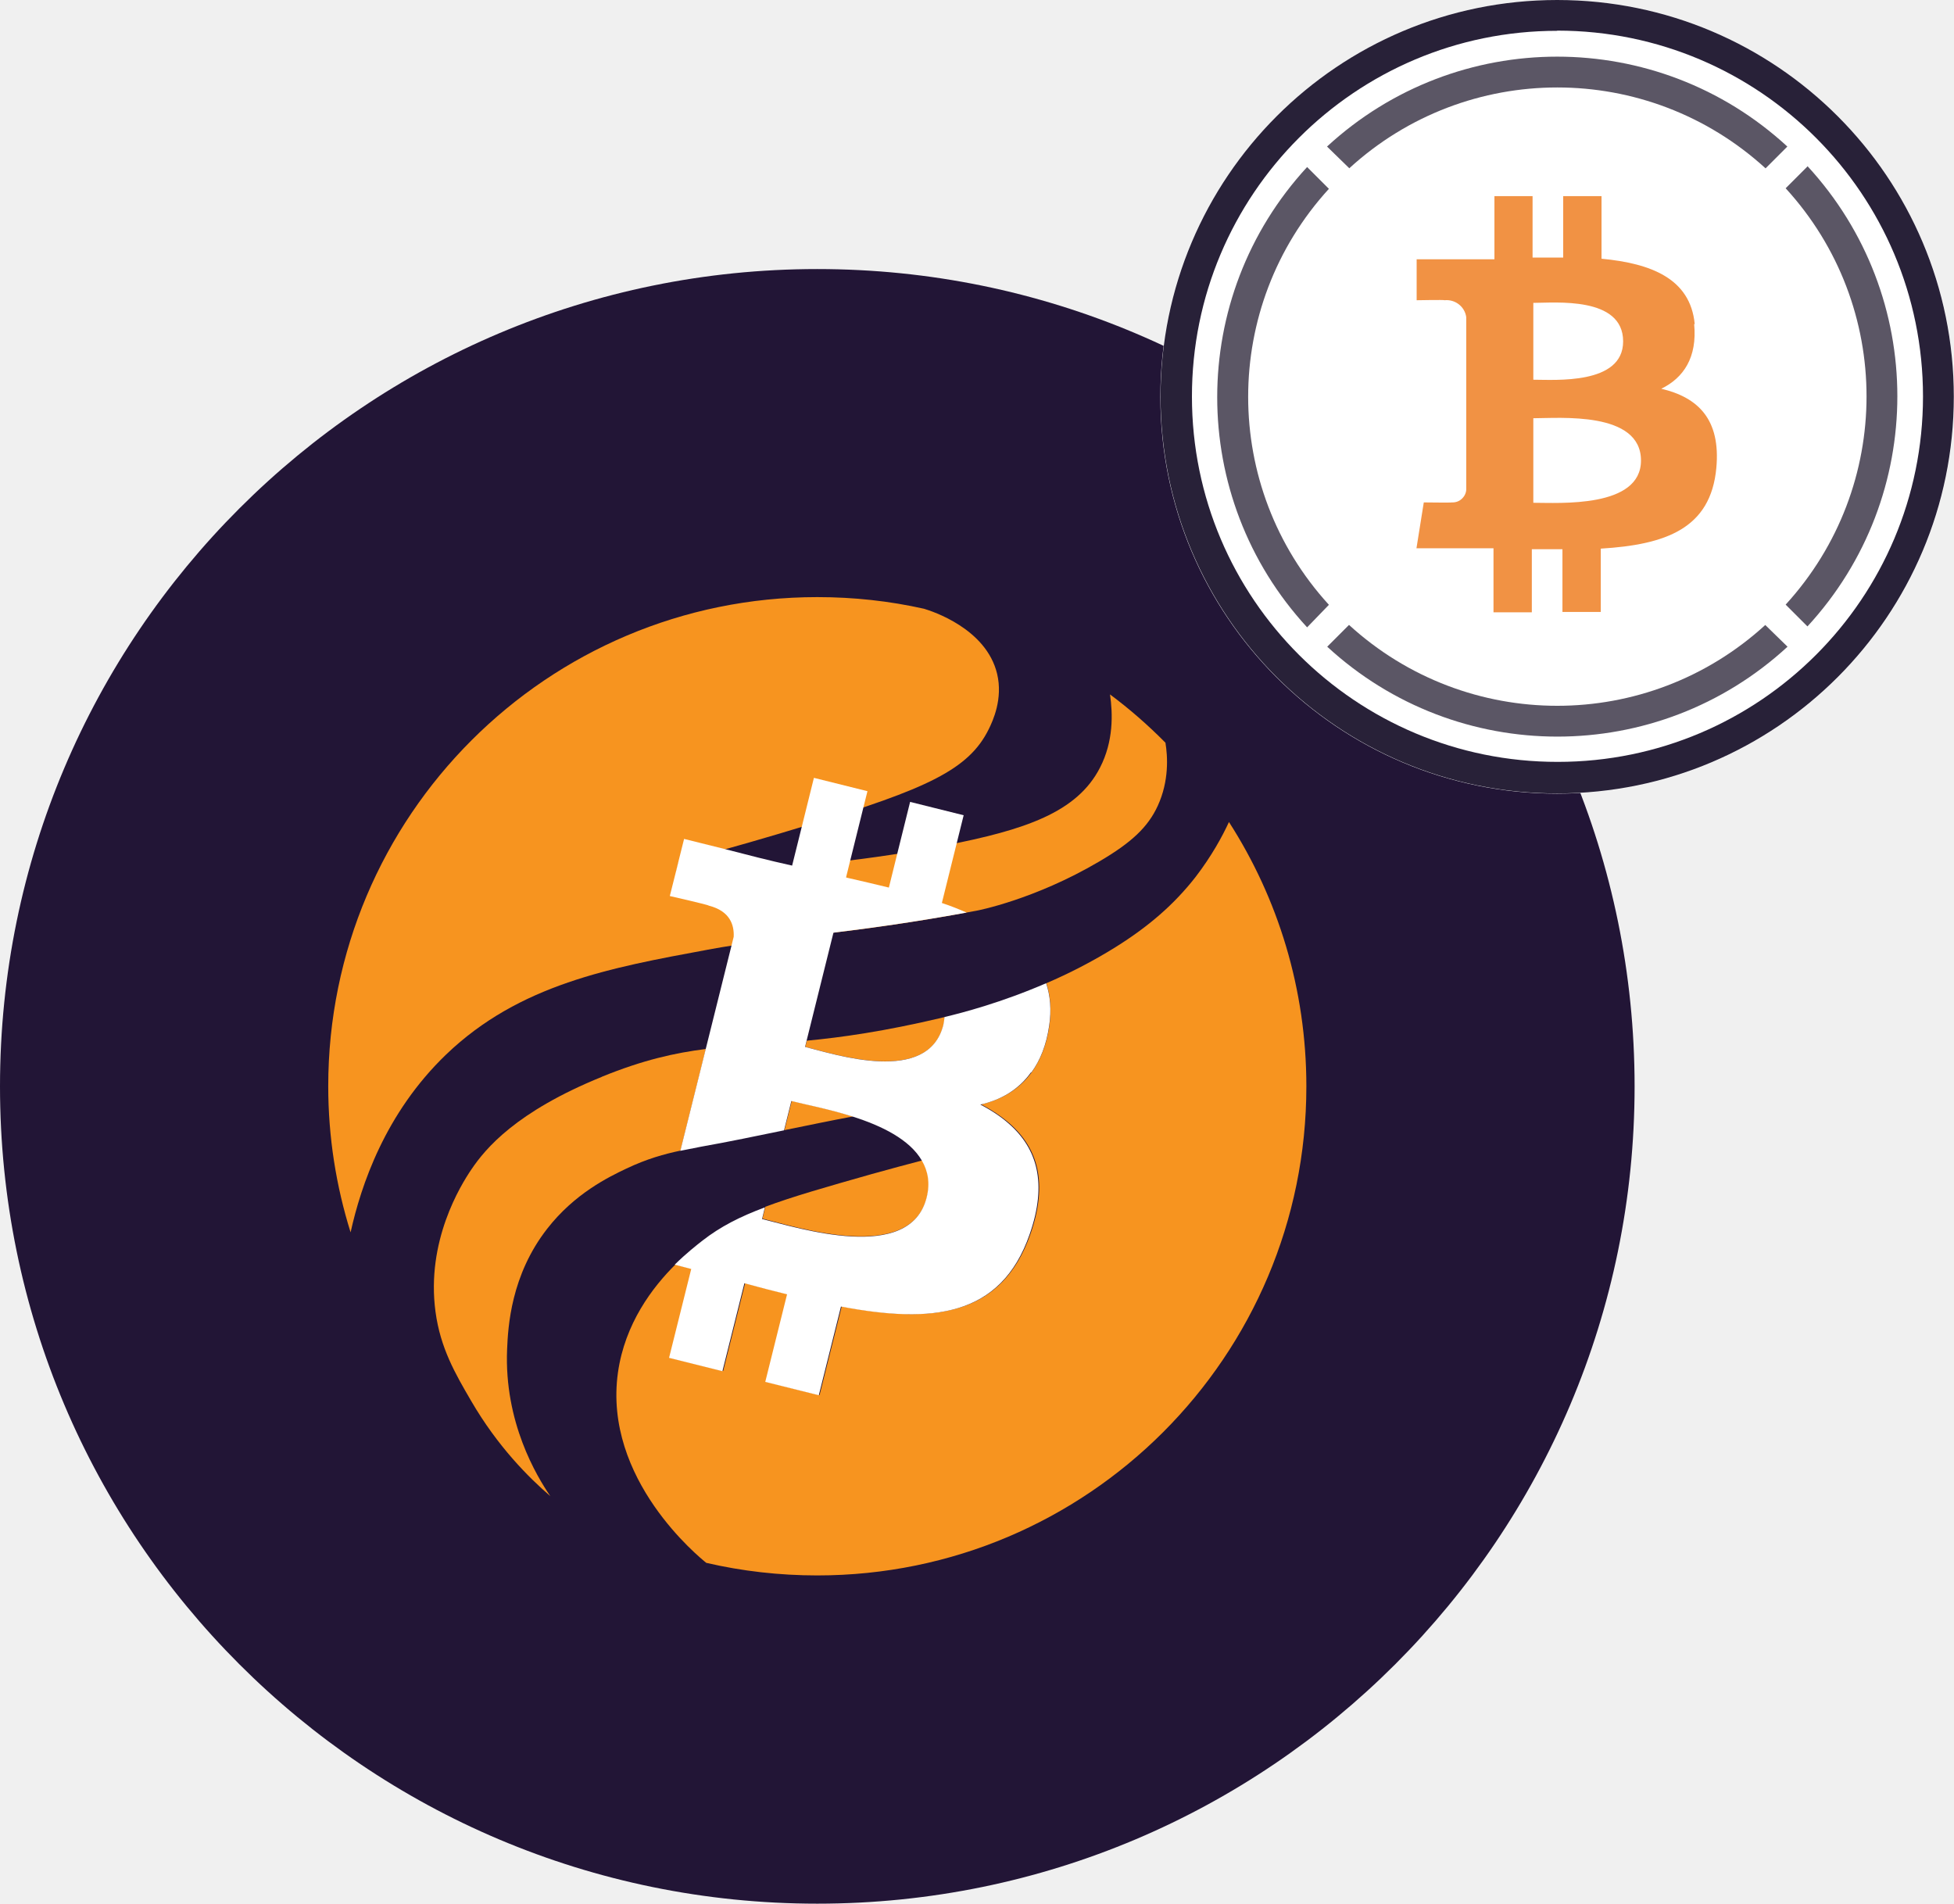
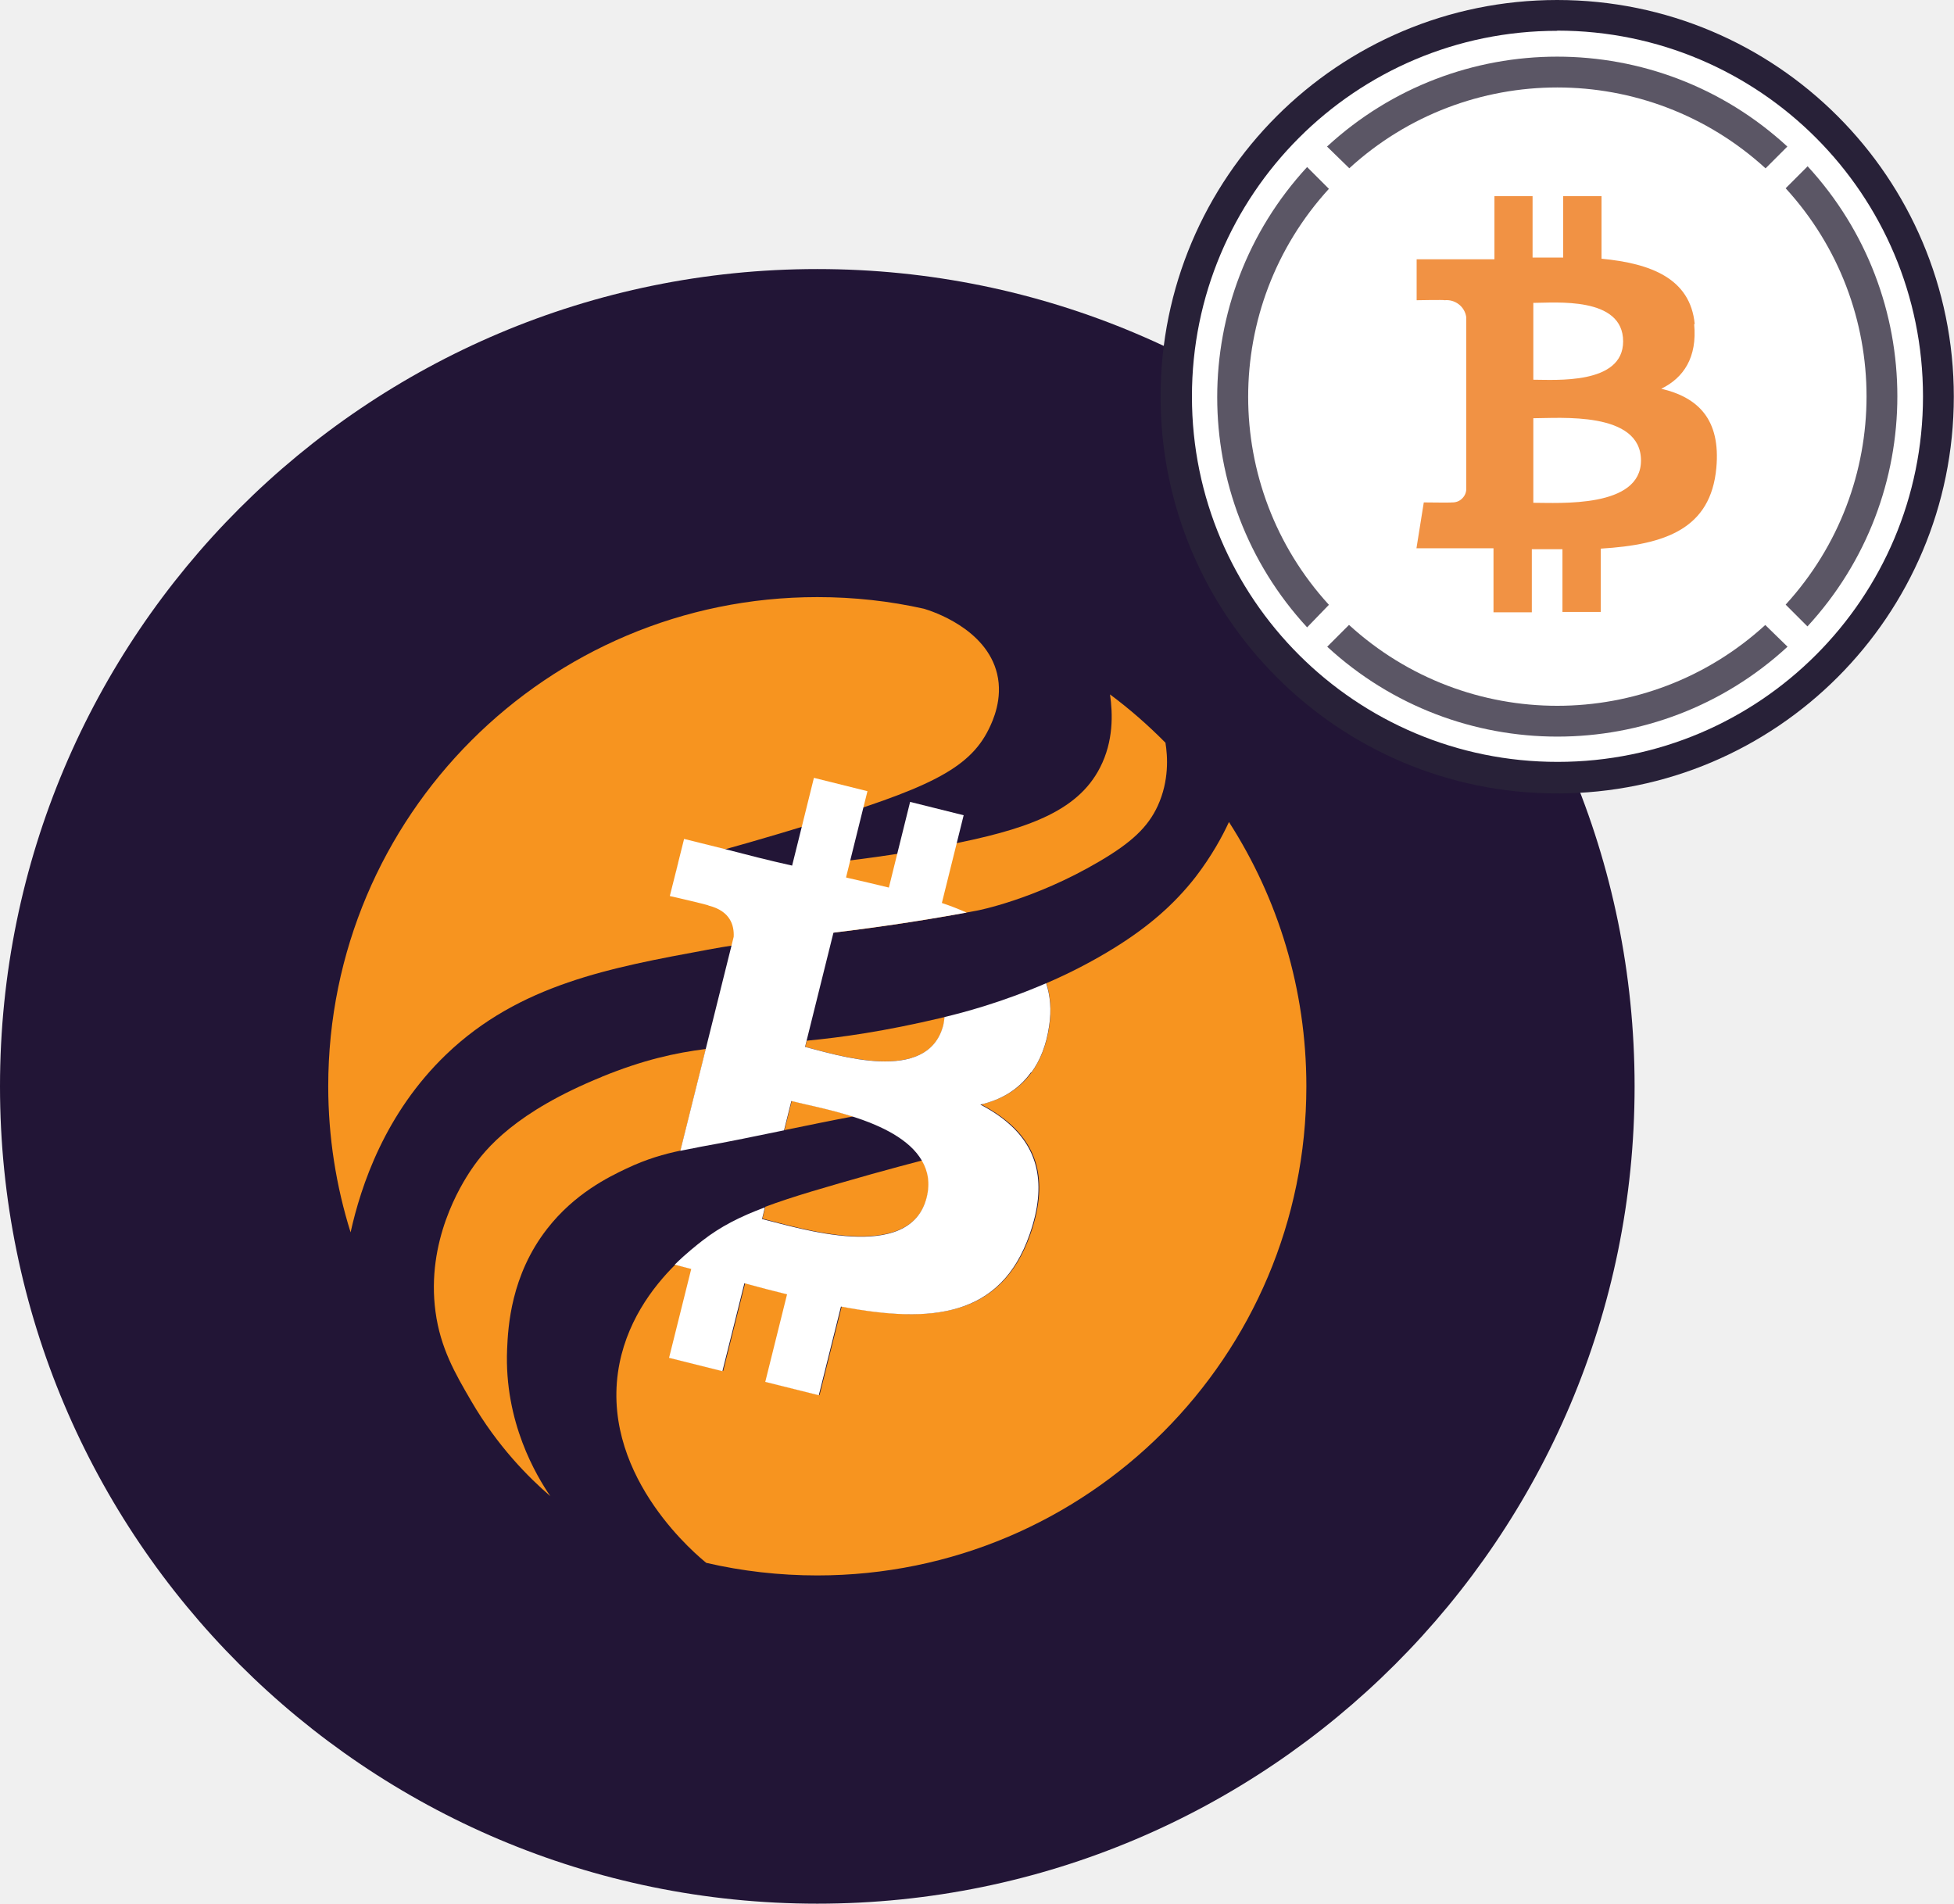
<svg xmlns="http://www.w3.org/2000/svg" id="Layer_2" viewBox="0 0 104 101.32">
  <defs>
    <style>.cls-1{fill:#fff;}.cls-2{fill:#221536;}.cls-3{fill:#5b5665;}.cls-4{fill:#282138;}.cls-5{fill:#f19244;}.cls-6{fill:#f7941f;}</style>
  </defs>
  <g id="orbital-btc">
    <g id="Logo">
      <circle class="cls-2" cx="43.5" cy="57.82" r="43.5" />
      <g>
        <g>
          <path class="cls-6" d="M42.94,55.39l-.08,.33c1.61,.4,6.56,2.03,7.36-1.18h0c.04-.14,.05-.28,.06-.41-.07,.02-.14,.03-.2,.05-3.01,.71-5.26,1.03-7.15,1.21Z" />
          <path class="cls-6" d="M40.73,64.24l-.15,.62c1.93,.48,7.88,2.39,8.76-1.15h0c.19-.76,.07-1.4-.25-1.95-.82,.22-1.71,.45-2.7,.73-2.43,.69-4.22,1.2-5.66,1.74Z" />
          <path class="cls-6" d="M65.41,43.75c-.35,.76-.92,1.81-1.78,2.93-1.15,1.47-2.5,2.63-4.24,3.72-1.25,.78-2.51,1.42-3.7,1.93,.22,.67,.28,1.42,.16,2.27h0c-.15,1.04-.49,1.84-.94,2.47-.66,.91-1.59,1.45-2.69,1.71,.58,.3,1.08,.64,1.52,1.02,1.49,1.31,2.06,3.15,1.1,5.89-1.54,4.39-5.19,4.76-10.04,3.84l-1.18,4.72-2.85-.71,1.16-4.66c-.74-.18-1.49-.38-2.27-.59l-1.17,4.68-2.84-.71,1.18-4.73c-.29-.07-.59-.15-.88-.23-1.22,1.21-2.69,3.14-3.06,5.75-.8,5.7,4.37,9.86,4.7,10.13,1.9,.44,3.88,.67,5.91,.67,14.38,0,26.03-11.66,26.03-26.03,0-5.18-1.51-10.01-4.12-14.07Z" />
          <path class="cls-6" d="M32.04,57.31c-4.58,1.86-6.2,3.82-6.95,4.93-.57,.84-2.42,3.82-1.91,7.58,.26,1.93,1.05,3.29,1.89,4.73,1.41,2.43,3.06,4.08,4.22,5.08h0c-.73-1.07-2.46-3.93-2.3-7.81,.05-1.2,.2-3.95,2.14-6.43,1.45-1.86,3.25-2.74,4.2-3.19,1.09-.52,2.03-.78,2.89-.96l1.35-5.41c-1.65,.21-3.33,.58-5.54,1.48Z" />
          <path class="cls-6" d="M42.14,58.59l-.39,1.56c1.22-.25,2.43-.5,3.65-.73-1.29-.41-2.56-.65-3.27-.83Z" />
          <path class="cls-6" d="M37.64,50.55c4.18-.77,7.35-.77,14.34-2.08,0,0,3.05-.57,6.53-2.62,1.72-1.01,2.59-1.83,3.11-2.96,.61-1.33,.53-2.63,.41-3.36-.92-.93-1.9-1.79-2.95-2.57,.15,1.03,.19,2.49-.53,3.89-1.22,2.39-3.99,3.32-8.26,4.15-3.5,.68-8.33,1.34-14.29,1.37l.12-.49h0c2.66-.71,4.96-1.38,6.85-1.96,6.33-1.93,8.59-2.94,9.66-5.12,.21-.43,.76-1.6,.44-2.94-.58-2.41-3.46-3.33-3.89-3.46-1.83-.41-3.73-.62-5.68-.62-14.38,0-26.03,11.66-26.03,26.03,0,2.71,.42,5.32,1.19,7.78,.55-2.48,1.83-6.34,5.09-9.47,3.89-3.73,8.75-4.62,13.9-5.57Z" />
        </g>
        <path class="cls-1" d="M54.9,57.07h0c.46-.63,.79-1.44,.94-2.47h0c.13-.85,.06-1.6-.16-2.27-2.38,1.03-4.44,1.57-5.41,1.8-.01,.14-.03,.27-.06,.41h0c-.8,3.22-5.76,1.58-7.36,1.18l.08-.33,1.33-5.35h0l.1-.4h0c1.94-.24,4.18-.54,7.09-1.07-.42-.18-.86-.36-1.32-.51l.79-3.18,.37-1.49-2.85-.71-.69,2.78-.44,1.78c-.73-.18-1.47-.35-2.21-.52l-.07-.02,.22-.89,.7-2.82,.22-.88-2.85-.71-.65,2.62-.51,2.05c-.62-.14-1.23-.28-1.82-.43h0l-1.72-.44-2.21-.55-.31,1.24-.12,.49-.33,1.31s2.11,.48,2.07,.51c1.15,.29,1.36,1.05,1.33,1.66-.5,1.99-.99,3.99-1.49,5.98l-1.35,5.41c.39-.08,.76-.15,1.11-.22,1.48-.26,2.94-.57,4.41-.87l.39-1.56c.7,.18,1.98,.42,3.27,.83,1.51,.48,3.03,1.21,3.68,2.35,.32,.55,.44,1.19,.25,1.95h0c-.88,3.54-6.83,1.62-8.76,1.15l.15-.62c-1.34,.5-2.37,1.03-3.31,1.76-.32,.25-.87,.68-1.49,1.29,.29,.08,.59,.15,.88,.23l-1.18,4.73,2.84,.71,1.17-4.68c.78,.21,1.53,.41,2.27,.59l-1.16,4.66,2.85,.71,1.18-4.72c4.85,.92,8.51,.55,10.04-3.84,.96-2.74,.39-4.58-1.1-5.89-.43-.38-.94-.72-1.52-1.02,1.1-.25,2.03-.79,2.69-1.71Z" />
      </g>
    </g>
    <g id="wbtc_colour">
-       <circle class="cls-1" cx="82.88" cy="21.12" r="21.12" />
+       <circle class="cls-1" cx="82.9" cy="21.1" r="20.54" />
      <path id="Shape" class="cls-3" d="M96.2,8.86l-1.16,1.16c5.74,6.27,5.74,15.88,0,22.16l1.16,1.16c6.38-6.92,6.38-17.58,0-24.5v.03Z" />
      <path id="Shape-2" class="cls-3" d="M71.81,8.96c6.27-5.74,15.88-5.74,22.16,0l1.16-1.16c-6.92-6.38-17.58-6.38-24.5,0l1.19,1.16Z" />
      <path id="Shape-3" class="cls-3" d="M70.73,32.19c-5.73-6.27-5.73-15.87,0-22.14l-1.16-1.16c-6.38,6.92-6.38,17.58,0,24.5l1.16-1.2Z" />
      <path id="Shape-4" class="cls-3" d="M93.96,33.26c-6.27,5.74-15.88,5.74-22.16,0l-1.16,1.16c6.92,6.38,17.58,6.38,24.5,0l-1.19-1.16Z" />
      <path id="Shape-5" class="cls-5" d="M90.2,17.25c-.23-2.42-2.32-3.23-4.96-3.48v-3.33h-2.04v3.27h-1.63v-3.27h-2.03v3.36h-4.14v2.18s1.51-.03,1.48,0c.56-.06,1.08,.33,1.16,.9v9.18c-.01,.19-.1,.37-.25,.5-.14,.13-.33,.19-.53,.18,.03,.02-1.48,0-1.48,0l-.39,2.44h4.1v3.41h2.04v-3.36h1.63v3.34h2.04v-3.37c3.45-.21,5.85-1.06,6.15-4.29,.24-2.6-.98-3.76-2.93-4.22,1.19-.58,1.92-1.67,1.75-3.44Zm-2.86,7.26c0,2.54-4.34,2.25-5.73,2.25v-4.5c1.38,0,5.73-.39,5.73,2.25Zm-.95-6.34c0,2.32-3.63,2.04-4.78,2.04v-4.09c1.15,0,4.78-.36,4.78,2.05Z" />
      <path id="Shape-6" class="cls-4" d="M82.88,42.23c-11.66,0-21.11-9.46-21.11-21.12C61.77,9.45,71.22,0,82.88,0c11.66,0,21.11,9.45,21.11,21.11,0,11.66-9.45,21.12-21.11,21.12h0Zm0-40.59c-10.75,0-19.45,8.73-19.44,19.47,0,10.75,8.73,19.45,19.47,19.44,10.74,0,19.44-8.71,19.44-19.45,0-10.75-8.7-19.46-19.45-19.47,0,0-.02,0-.02,0Z" />
    </g>
  </g>
</svg>
